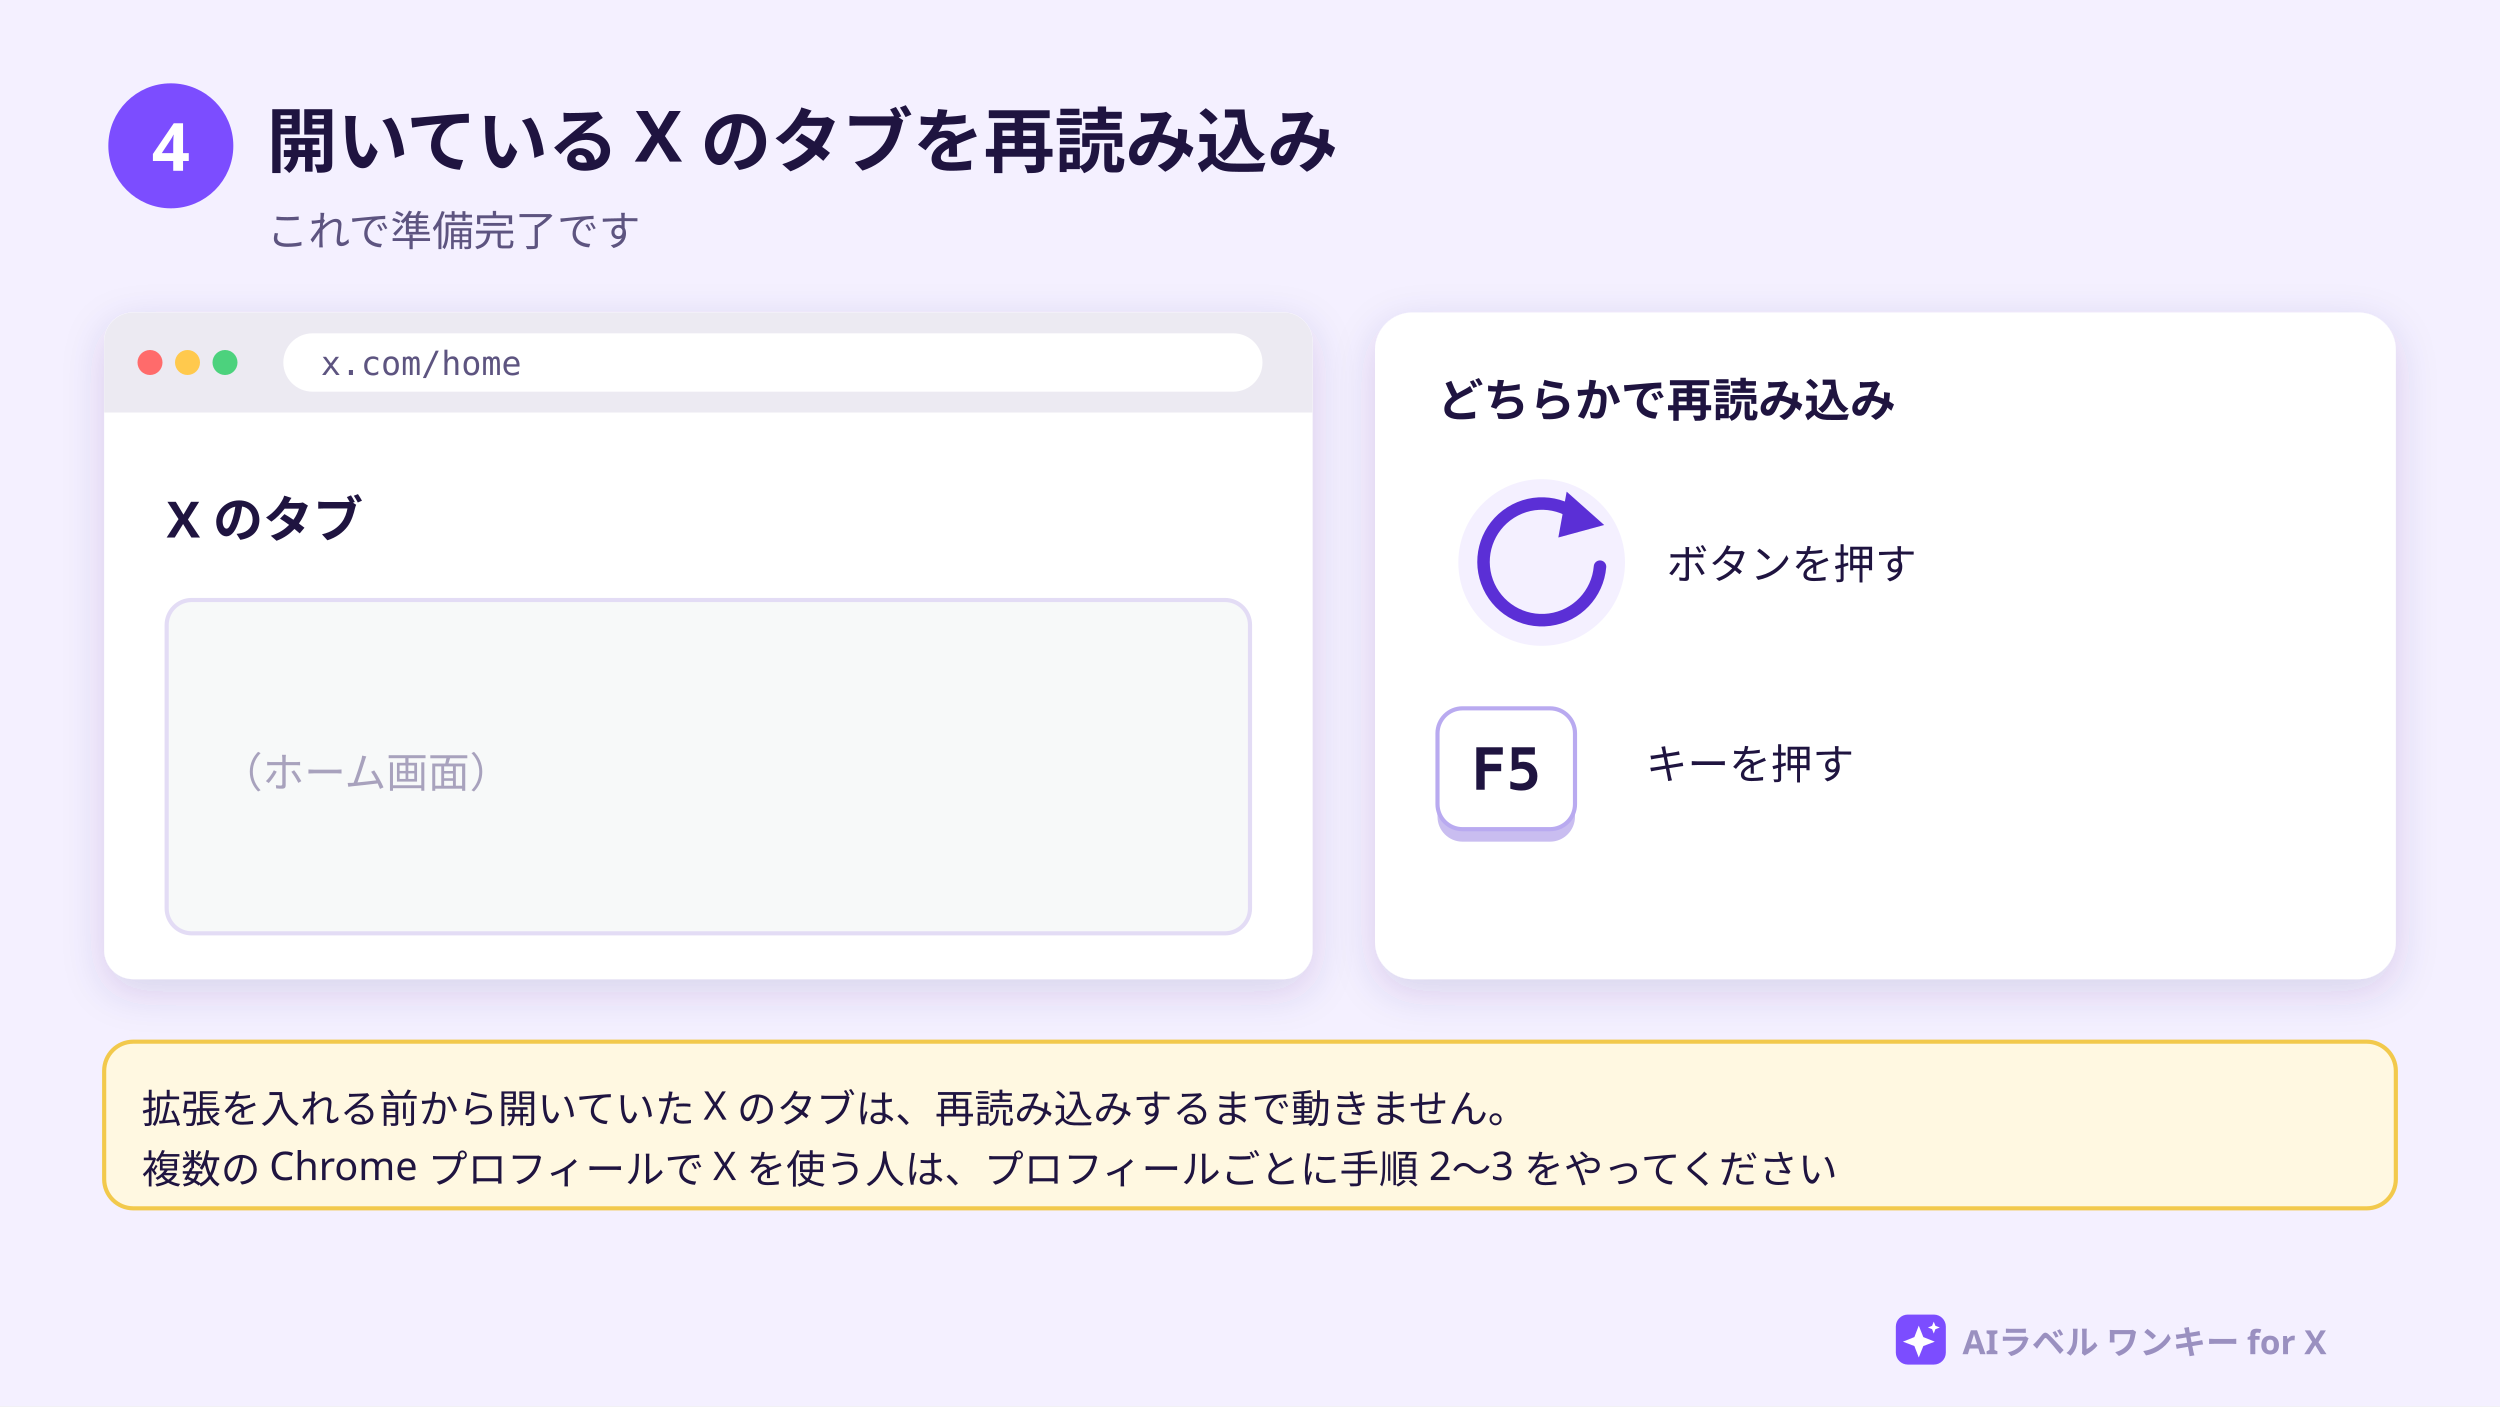
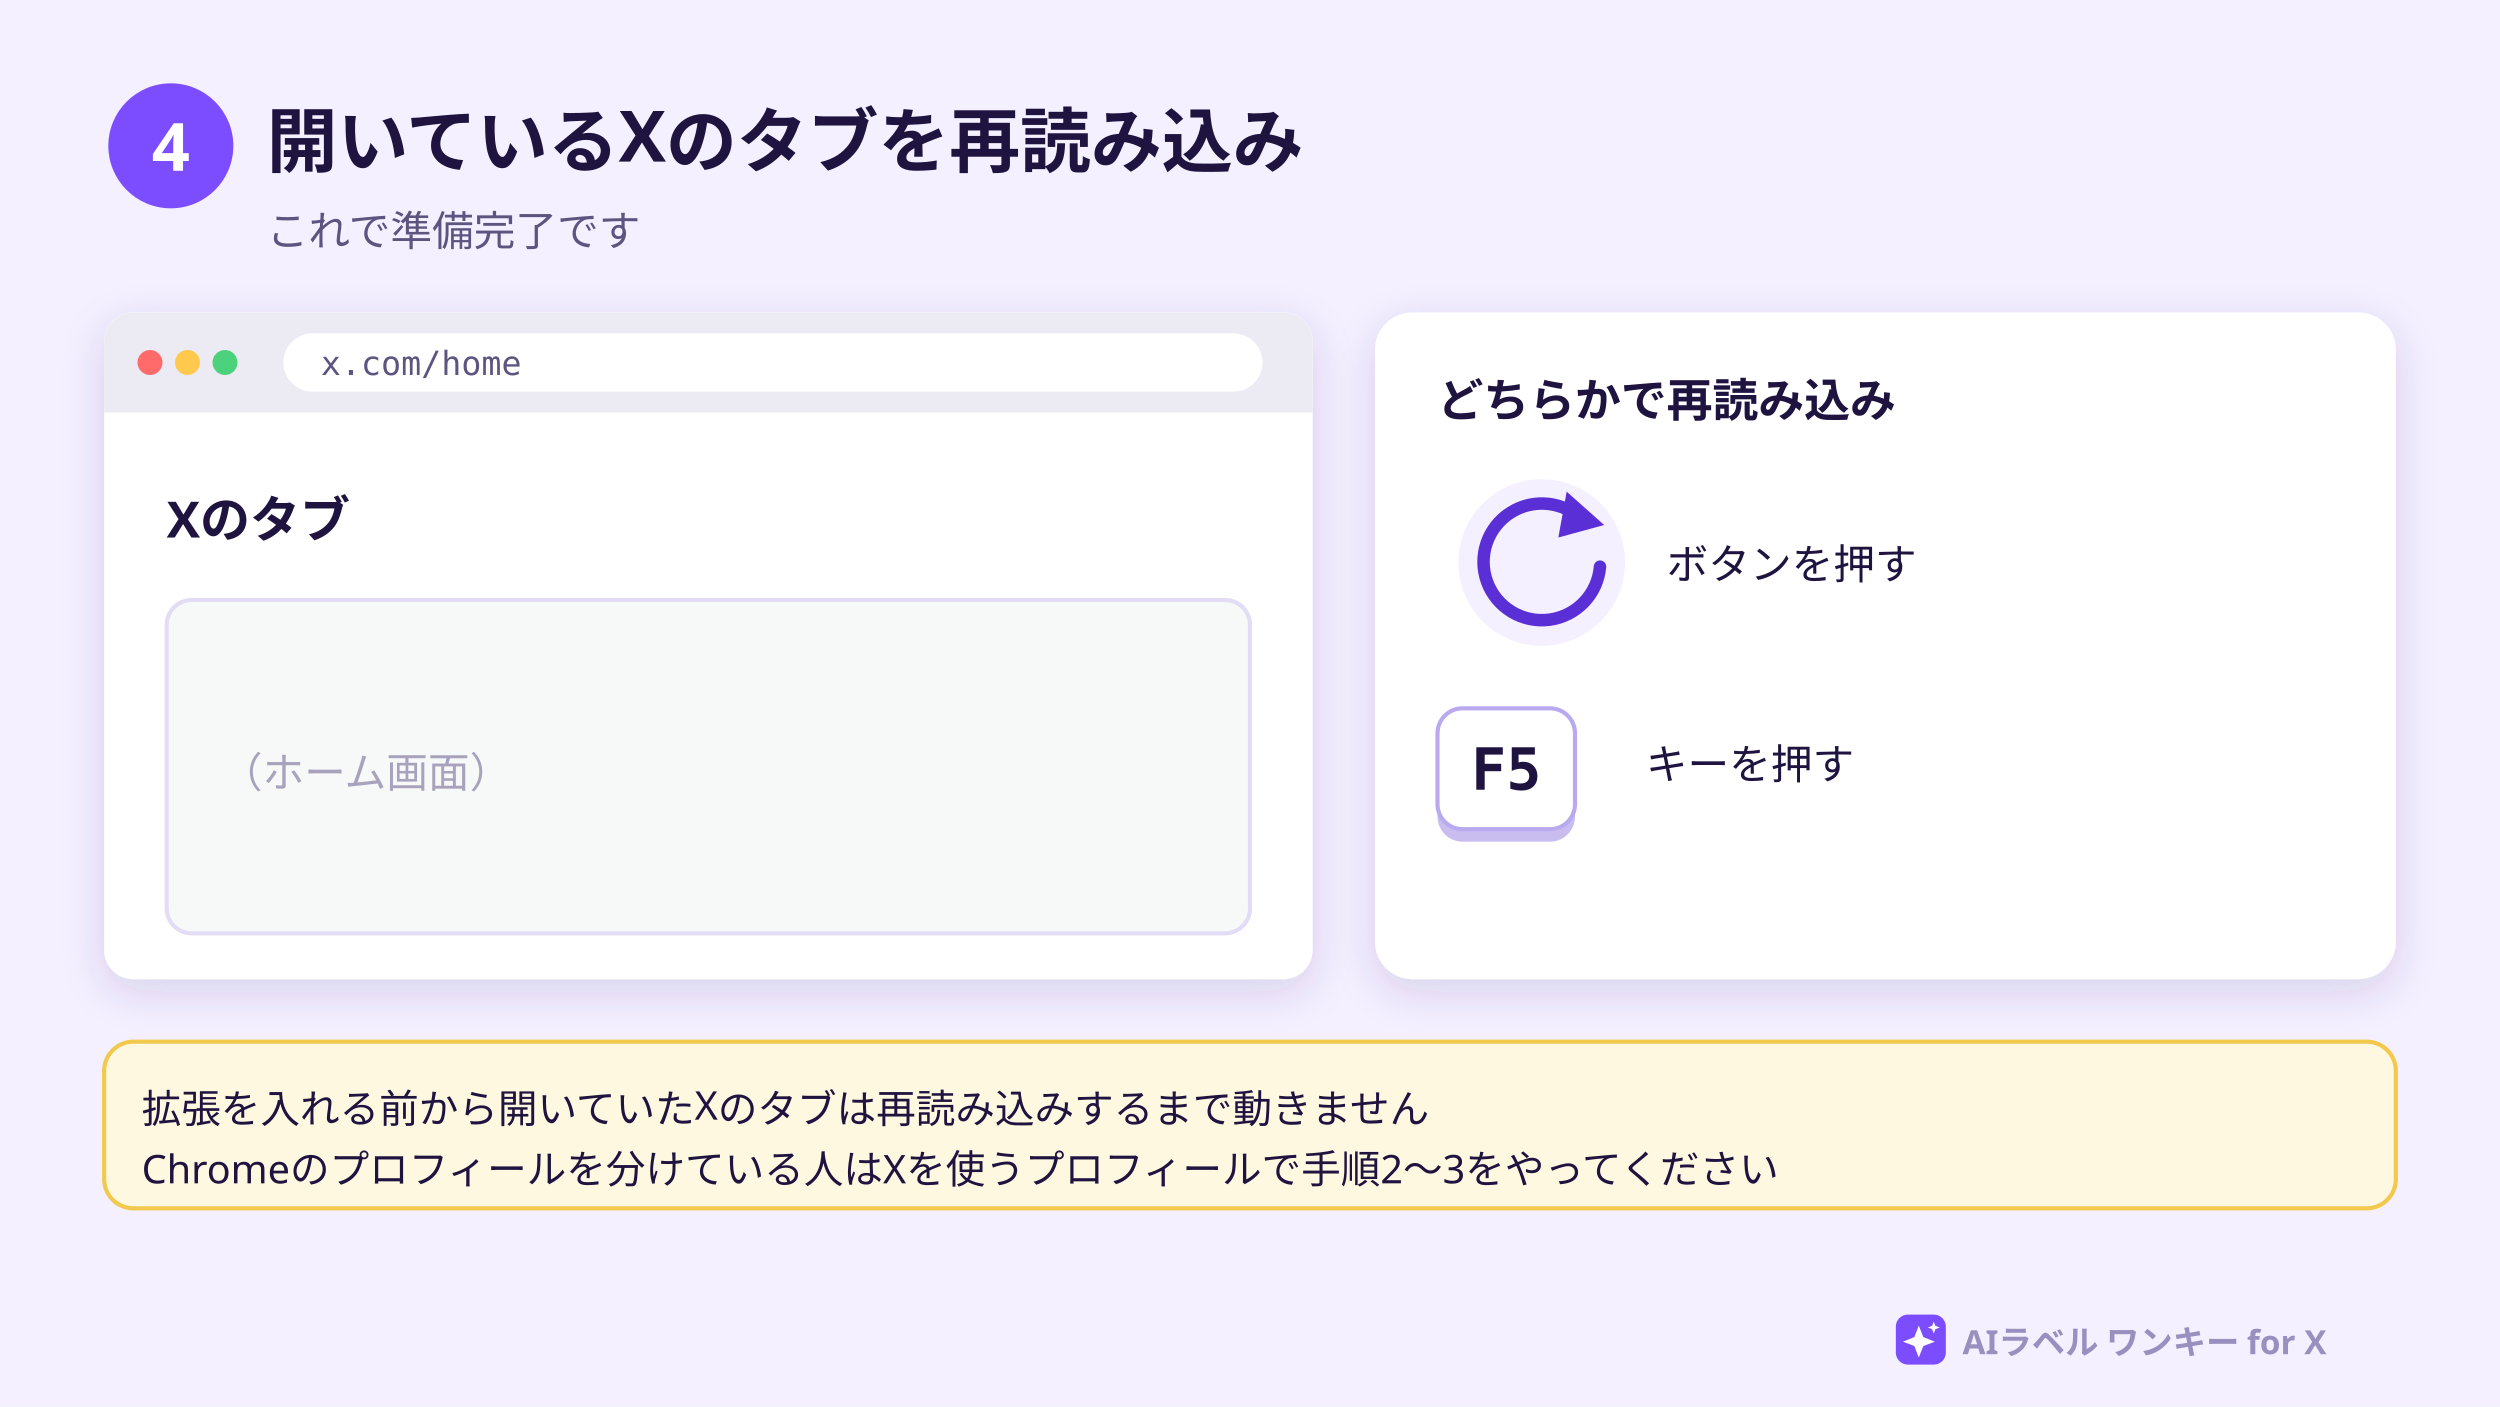
<svg xmlns="http://www.w3.org/2000/svg" width="1200" height="675" viewBox="0 0 1200 675">
  <defs>
    <filter id="sh" x="-10%" y="-10%" width="120%" height="130%">
      <feDropShadow dx="0" dy="6" stdDeviation="10" flood-color="#3b2a80" flood-opacity="0.16" />
    </filter>
    <marker id="ah" viewBox="0 0 10 10" refX="6" refY="5" markerWidth="5" markerHeight="5" orient="auto-start-reverse">
      <path d="M0,0 L10,5 L0,10 Z" fill="#ff4f7b" />
    </marker>
  </defs>
  <rect width="1200" height="675" fill="#f4f0ff" />
  <circle cx="82" cy="70" r="30" fill="#7c4dff" />
  <text x="82" y="82" font-family="'BIZ UDPGothic','Yu Gothic UI','Meiryo',sans-serif" font-size="32" fill="#fff" font-weight="700" text-anchor="middle">4</text>
-   <text x="128" y="80" font-family="'BIZ UDPGothic','Yu Gothic UI','Meiryo',sans-serif" font-size="34" fill="#1f1440" font-weight="700" text-anchor="start">開いている X のタブを再読み込み</text>
+   <text x="128" y="80" font-family="'BIZ UDPGothic','Yu Gothic UI','Meiryo',sans-serif" font-size="34" fill="#1f1440" font-weight="700" text-anchor="start">開いているXのタブを再読み込み</text>
  <text x="128" y="118" font-family="'BIZ UDPGothic','Yu Gothic UI','Meiryo',sans-serif" font-size="20" fill="#5d5480" font-weight="400" text-anchor="start">これで準備完了です</text>
  <g filter="url(#sh)">
    <rect x="50" y="150" width="580" height="320" rx="14" fill="#ffffff" />
  </g>
  <path d="M50,164 a14,14 0 0 1 14,-14 h552 a14,14 0 0 1 14,14 v34 h-580 Z" fill="#eceaf2" />
  <circle cx="72" cy="174" r="6" fill="#ff6b6b" />
  <circle cx="90" cy="174" r="6" fill="#ffc94d" />
  <circle cx="108" cy="174" r="6" fill="#4cd27d" />
  <rect x="136" y="160" width="470" height="28" rx="14" fill="#fff" />
  <text x="154" y="180" font-family="'Cascadia Mono','Consolas',monospace" font-size="16" fill="#5d5480" font-weight="400" text-anchor="start">x.com/home</text>
  <g transform="translate(50,198)">
-     <text x="30" y="60" font-family="'BIZ UDPGothic','Yu Gothic UI','Meiryo',sans-serif" font-size="24" fill="#1f1440" font-weight="700" text-anchor="start">X のタブ</text>
+     <text x="30" y="60" font-family="'BIZ UDPGothic','Yu Gothic UI','Meiryo',sans-serif" font-size="24" fill="#1f1440" font-weight="700" text-anchor="start">Xのタブ</text>
    <rect x="30" y="90" width="520" height="160" rx="12" fill="#f7f9f9" stroke="#e3dcf5" stroke-width="2" />
    <text x="56" y="180" font-family="'BIZ UDPGothic','Yu Gothic UI','Meiryo',sans-serif" font-size="20" fill="#a8a2bd" font-weight="400" text-anchor="start">（ホーム画面）</text>
  </g>
  <circle cx="122" cy="174" r="0" />
  <rect x="660" y="150" width="490" height="320" rx="18" fill="#ffffff" filter="url(#sh)" />
  <text x="690" y="200" font-family="'BIZ UDPGothic','Yu Gothic UI','Meiryo',sans-serif" font-size="22" fill="#1f1440" font-weight="700" text-anchor="start">どちらかで再読み込み</text>
  <circle cx="740" cy="270" r="40" fill="#f4f0ff" />
  <path d="M760,250 a28,28 0 1 0 8,22" fill="none" stroke="#5b2fd6" stroke-width="6" stroke-linecap="round" />
  <path d="M752,236 L770,252 L748,258 Z" fill="#5b2fd6" />
  <text x="800" y="278" font-family="'BIZ UDPGothic','Yu Gothic UI','Meiryo',sans-serif" font-size="20" fill="#1f1440" font-weight="400" text-anchor="start">ボタンを押す</text>
  <rect x="690" y="346" width="66" height="58" rx="12" fill="#c9bdf0" />
  <rect x="690" y="340" width="66" height="58" rx="12" fill="#ffffff" stroke="#b9aaf0" stroke-width="2" />
  <text x="723.0" y="379.08" font-family="'Cascadia Mono','Consolas',monospace" font-size="28" fill="#1f1440" font-weight="700" text-anchor="middle">F5</text>
  <text x="790" y="374" font-family="'BIZ UDPGothic','Yu Gothic UI','Meiryo',sans-serif" font-size="20" fill="#1f1440" font-weight="400" text-anchor="start">キーを押す</text>
  <rect x="50" y="500" width="1100" height="80" rx="14" fill="#fff8e1" stroke="#f2c94c" stroke-width="2" />
-   <text x="68" y="539" font-family="'BIZ UDPGothic','Yu Gothic UI','Meiryo',sans-serif" font-size="19" fill="#1f1440" font-weight="400" text-anchor="start">拡張を入れる前から開いていた X のタブは、再読み込みするまで動きません。</text>
-   <text x="68" y="568" font-family="'BIZ UDPGothic','Yu Gothic UI','Meiryo',sans-serif" font-size="19" fill="#1f1440" font-weight="400" text-anchor="start">複数の Chrome プロフィールで X を使う人は、プロフィールごとに手順 2〜3 をやってください</text>
+   <text x="68" y="539" font-family="'BIZ UDPGothic','Yu Gothic UI','Meiryo',sans-serif" font-size="19" fill="#1f1440" font-weight="400" text-anchor="start">拡張を入れる前から開いていたXのタブは再読み込みするまで動きません</text>
+   <text x="68" y="568" font-family="'BIZ UDPGothic','Yu Gothic UI','Meiryo',sans-serif" font-size="19" fill="#1f1440" font-weight="400" text-anchor="start">Chromeのプロフィールを分けている人はXを使うプロフィールで手順2〜3をやってください</text>
  <rect x="910" y="631" width="24" height="24" rx="5.76" fill="#7c4dff" />
  <polygon points="921.0,636.3 923.2,641.8 928.7,644.0 923.2,646.1 921.0,651.6 918.9,646.1 913.4,644.0 918.9,641.8" fill="#fff" />
  <polygon points="928.2,634.4 929.0,636.4 931.1,637.2 929.0,638.0 928.2,640.1 927.4,638.0 925.4,637.2 927.4,636.4" fill="#fff" />
  <text x="942" y="650" font-family="'BIZ UDPGothic','Yu Gothic UI','Meiryo',sans-serif" font-size="16" fill="#9a90c0" font-weight="700" text-anchor="start">AIラベル ワンキー for X</text>
</svg>
